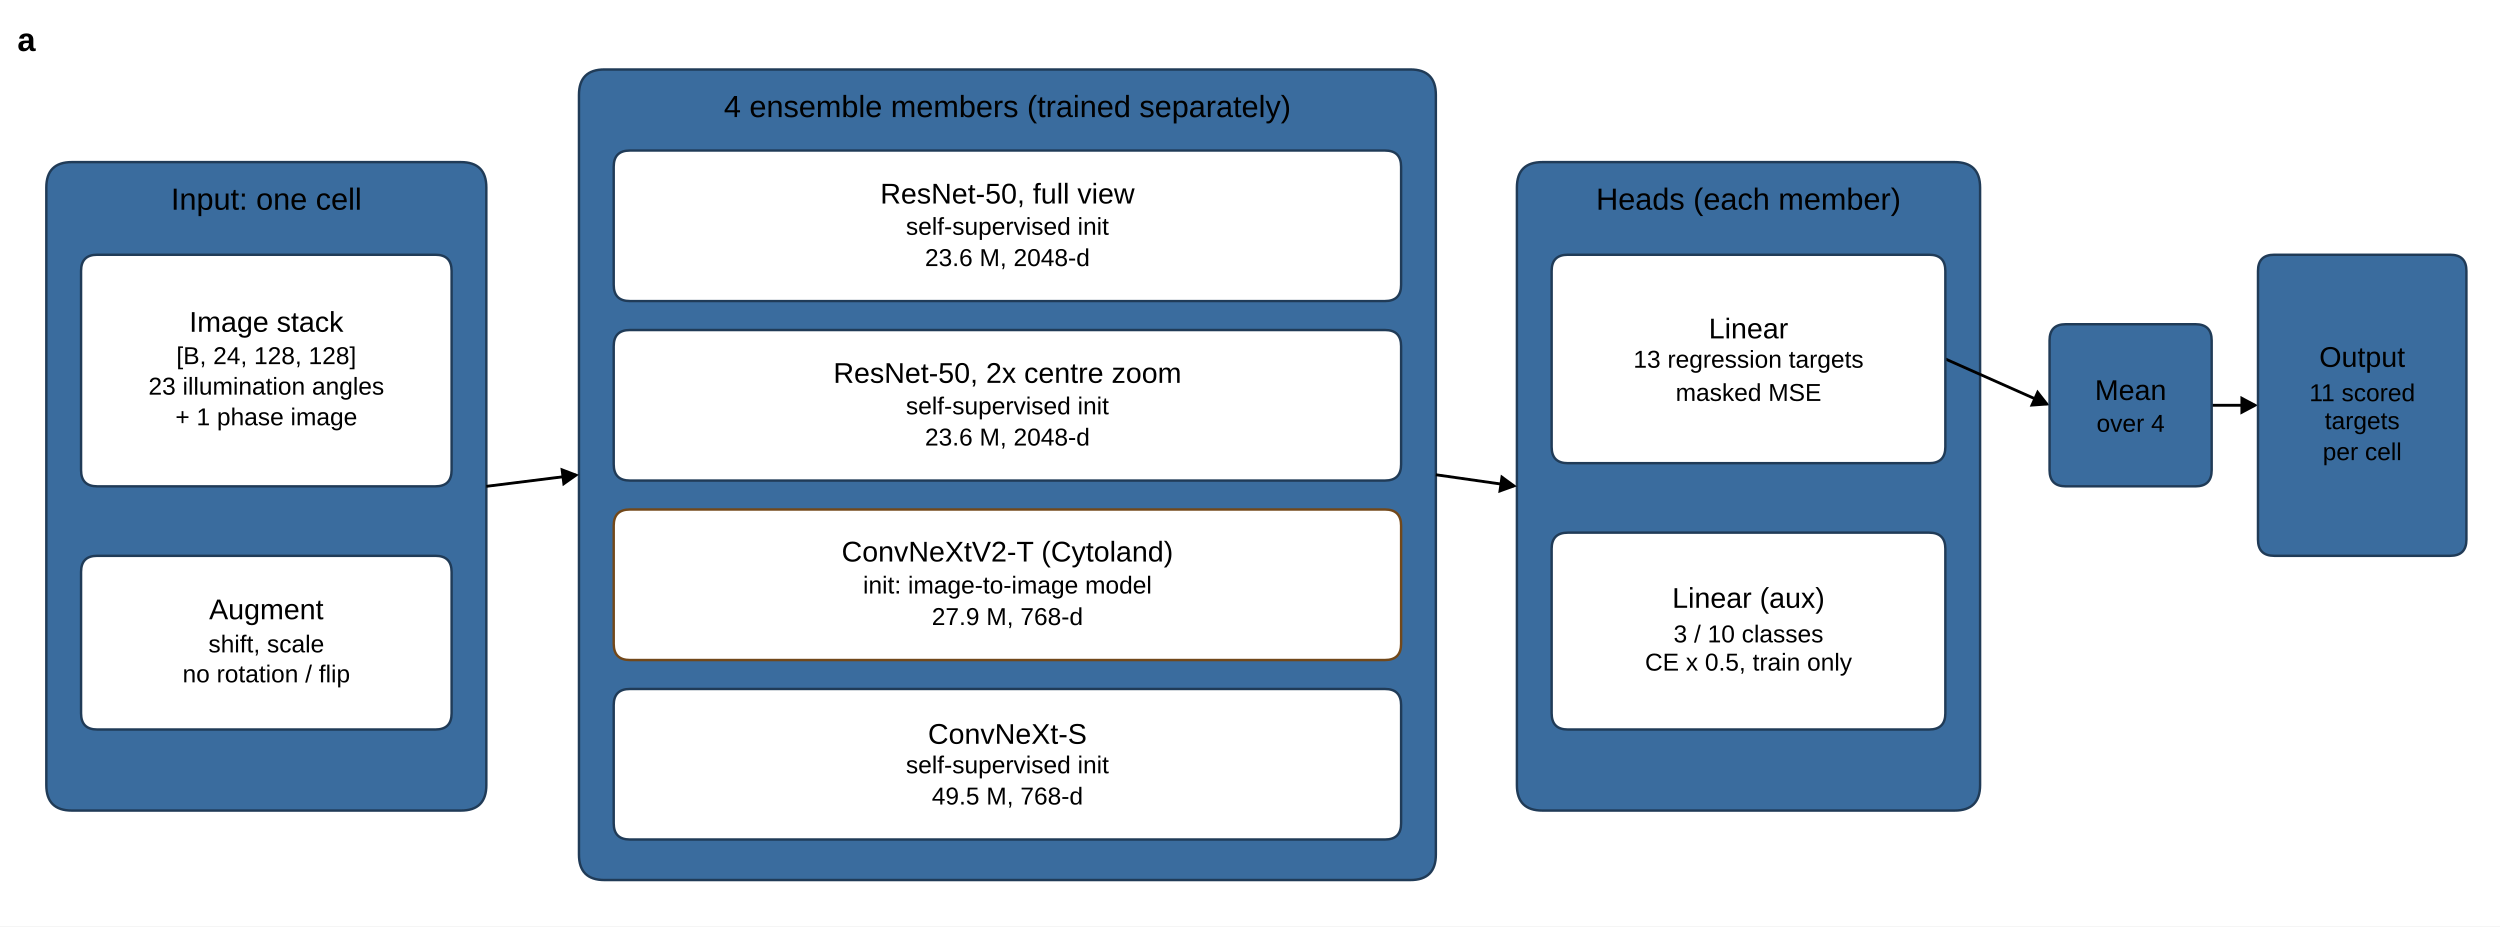
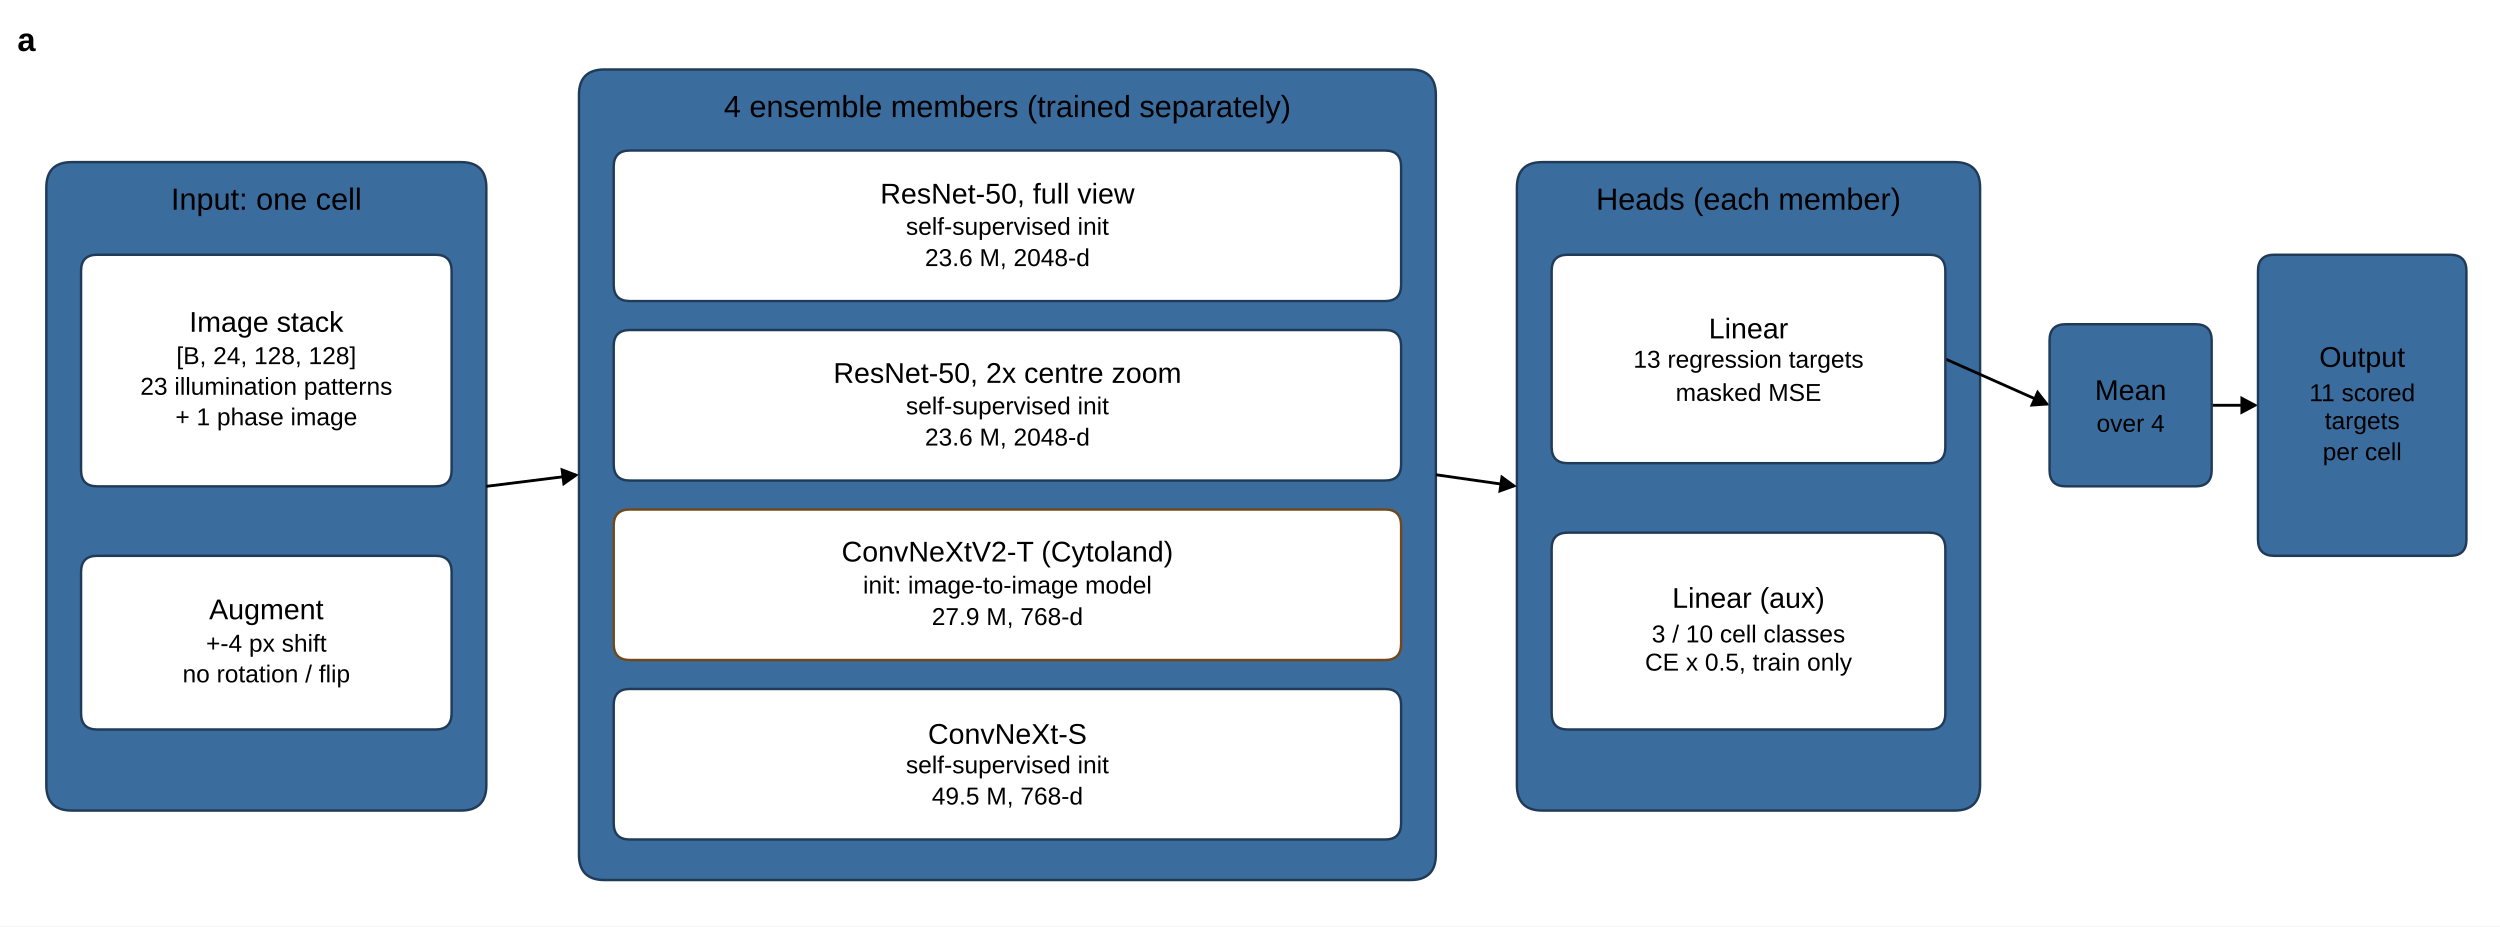
<svg xmlns="http://www.w3.org/2000/svg" width="612pt" height="226.772pt" viewBox="0 0 612 226.772" version="1.1">
  <defs>
    <style type="text/css">*{stroke-linejoin: round; stroke-linecap: butt}</style>
  </defs>
  <g id="figure_1">
    <g id="patch_1">
      <path d="M 0 226.772  L 612 226.772  L 612 0  L 0 0  z " style="fill: #ffffff" />
    </g>
    <g id="axes_1">
      <g id="patch_2">
        <path d="M 17.575 39.685  L 112.819 39.685  Q 119.055 39.685 119.055 45.921  L 119.055 192.189  Q 119.055 198.425 112.819 198.425  L 17.575 198.425  Q 11.339 198.425 11.339 192.189  L 11.339 45.921  Q 11.339 39.685 17.575 39.685  z " clip-path="url(#p5c9ef01b18)" style="fill: #3a6c9e; stroke: #203b57; stroke-width: 0.6; stroke-linejoin: miter" />
      </g>
      <g id="patch_3">
        <path d="M 147.969 17.008  L 345.26 17.008  Q 351.496 17.008 351.496 23.244  L 351.496 209.197  Q 351.496 215.433 345.26 215.433  L 147.969 215.433  Q 141.732 215.433 141.732 209.197  L 141.732 23.244  Q 141.732 17.008 147.969 17.008  z " clip-path="url(#p5c9ef01b18)" style="fill: #3a6c9e; stroke: #203b57; stroke-width: 0.6; stroke-linejoin: miter" />
      </g>
      <g id="patch_4">
        <path d="M 377.575 39.685  L 478.488 39.685  Q 484.724 39.685 484.724 45.921  L 484.724 192.189  Q 484.724 198.425 478.488 198.425  L 377.575 198.425  Q 371.339 198.425 371.339 192.189  L 371.339 45.921  Q 371.339 39.685 377.575 39.685  z " clip-path="url(#p5c9ef01b18)" style="fill: #3a6c9e; stroke: #203b57; stroke-width: 0.6; stroke-linejoin: miter" />
      </g>
      <g id="patch_5">
        <path d="M 119.055 119.055  L 140.992 116.313  " clip-path="url(#p5c9ef01b18)" style="fill: none; stroke: #000000; stroke-width: 0.7; stroke-linejoin: miter" />
        <path d="M 137.606 115.023  L 140.992 116.313  L 138.028 118.397  z " clip-path="url(#p5c9ef01b18)" style="stroke: #000000; stroke-width: 0.7; stroke-linejoin: miter" />
      </g>
      <g id="patch_6">
        <path d="M 351.496 116.22  L 370.6 118.95  " clip-path="url(#p5c9ef01b18)" style="fill: none; stroke: #000000; stroke-width: 0.7; stroke-linejoin: miter" />
        <path d="M 367.673 116.814  L 370.6 118.95  L 367.192 120.18  z " clip-path="url(#p5c9ef01b18)" style="stroke: #000000; stroke-width: 0.7; stroke-linejoin: miter" />
      </g>
      <g id="patch_7">
        <path d="M 476.22 87.874  L 501.051 98.91  " clip-path="url(#p5c9ef01b18)" style="fill: none; stroke: #000000; stroke-width: 0.7; stroke-linejoin: miter" />
        <path d="M 498.817 96.056  L 501.051 98.91  L 497.436 99.163  z " clip-path="url(#p5c9ef01b18)" style="stroke: #000000; stroke-width: 0.7; stroke-linejoin: miter" />
      </g>
      <g id="patch_8">
        <path d="M 541.417 99.213  L 552.01 99.213  " clip-path="url(#p5c9ef01b18)" style="fill: none; stroke: #000000; stroke-width: 0.7; stroke-linejoin: miter" />
        <path d="M 548.81 97.513  L 552.01 99.213  L 548.81 100.913  z " clip-path="url(#p5c9ef01b18)" style="stroke: #000000; stroke-width: 0.7; stroke-linejoin: miter" />
      </g>
      <g id="panel-label">
        <text style="font-weight: 700; font-size: 8px; font-family: 'Arial', 'DejaVu Sans', sans-serif; text-anchor: start" x="4.252" y="12.49" transform="rotate(-0 4.251969 12.48963)">a</text>
      </g>
      <g id="patch_9">
        <path d="M 23.811 62.362  L 106.583 62.362  Q 110.551 62.362 110.551 66.331  L 110.551 115.087  Q 110.551 119.055 106.583 119.055  L 23.811 119.055  Q 19.843 119.055 19.843 115.087  L 19.843 66.331  Q 19.843 62.362 23.811 62.362  z " clip-path="url(#p5c9ef01b18)" style="fill: #ffffff; stroke: #203b57; stroke-width: 0.6; stroke-linejoin: miter" />
      </g>
      <g id="patch_10">
        <path d="M 23.811 136.063  L 106.583 136.063  Q 110.551 136.063 110.551 140.031  L 110.551 174.614  Q 110.551 178.583 106.583 178.583  L 23.811 178.583  Q 19.843 178.583 19.843 174.614  L 19.843 140.031  Q 19.843 136.063 23.811 136.063  z " clip-path="url(#p5c9ef01b18)" style="fill: #ffffff; stroke: #203b57; stroke-width: 0.6; stroke-linejoin: miter" />
      </g>
      <g id="patch_11">
        <path d="M 154.205 36.85  L 339.024 36.85  Q 342.992 36.85 342.992 40.819  L 342.992 69.732  Q 342.992 73.701 339.024 73.701  L 154.205 73.701  Q 150.236 73.701 150.236 69.732  L 150.236 40.819  Q 150.236 36.85 154.205 36.85  z " clip-path="url(#p5c9ef01b18)" style="fill: #ffffff; stroke: #203b57; stroke-width: 0.6; stroke-linejoin: miter" />
      </g>
      <g id="patch_12">
        <path d="M 154.205 80.787  L 339.024 80.787  Q 342.992 80.787 342.992 84.756  L 342.992 113.669  Q 342.992 117.638 339.024 117.638  L 154.205 117.638  Q 150.236 117.638 150.236 113.669  L 150.236 84.756  Q 150.236 80.787 154.205 80.787  z " clip-path="url(#p5c9ef01b18)" style="fill: #ffffff; stroke: #203b57; stroke-width: 0.6; stroke-linejoin: miter" />
      </g>
      <g id="patch_13">
        <path d="M 154.205 124.724  L 339.024 124.724  Q 342.992 124.724 342.992 128.693  L 342.992 157.606  Q 342.992 161.575 339.024 161.575  L 154.205 161.575  Q 150.236 161.575 150.236 157.606  L 150.236 128.693  Q 150.236 124.724 154.205 124.724  z " clip-path="url(#p5c9ef01b18)" style="fill: #ffffff; stroke: #72481a; stroke-width: 0.6; stroke-linejoin: miter" />
      </g>
      <g id="patch_14">
        <path d="M 154.205 168.661  L 339.024 168.661  Q 342.992 168.661 342.992 172.63  L 342.992 201.543  Q 342.992 205.512 339.024 205.512  L 154.205 205.512  Q 150.236 205.512 150.236 201.543  L 150.236 172.63  Q 150.236 168.661 154.205 168.661  z " clip-path="url(#p5c9ef01b18)" style="fill: #ffffff; stroke: #203b57; stroke-width: 0.6; stroke-linejoin: miter" />
      </g>
      <g id="patch_15">
        <path d="M 383.811 62.362  L 472.252 62.362  Q 476.22 62.362 476.22 66.331  L 476.22 109.417  Q 476.22 113.386 472.252 113.386  L 383.811 113.386  Q 379.843 113.386 379.843 109.417  L 379.843 66.331  Q 379.843 62.362 383.811 62.362  z " clip-path="url(#p5c9ef01b18)" style="fill: #ffffff; stroke: #203b57; stroke-width: 0.6; stroke-linejoin: miter" />
      </g>
      <g id="patch_16">
        <path d="M 383.811 130.394  L 472.252 130.394  Q 476.22 130.394 476.22 134.362  L 476.22 174.614  Q 476.22 178.583 472.252 178.583  L 383.811 178.583  Q 379.843 178.583 379.843 174.614  L 379.843 134.362  Q 379.843 130.394 383.811 130.394  z " clip-path="url(#p5c9ef01b18)" style="fill: #ffffff; stroke: #203b57; stroke-width: 0.6; stroke-linejoin: miter" />
      </g>
      <g id="patch_17">
        <path d="M 505.701 79.37  L 537.449 79.37  Q 541.417 79.37 541.417 83.339  L 541.417 115.087  Q 541.417 119.055 537.449 119.055  L 505.701 119.055  Q 501.732 119.055 501.732 115.087  L 501.732 83.339  Q 501.732 79.37 505.701 79.37  z " clip-path="url(#p5c9ef01b18)" style="fill: #3a6c9e; stroke: #203b57; stroke-width: 0.6; stroke-linejoin: miter" />
      </g>
      <g id="patch_18">
        <path d="M 556.724 62.362  L 599.811 62.362  Q 603.78 62.362 603.78 66.331  L 603.78 132.094  Q 603.78 136.063 599.811 136.063  L 556.724 136.063  Q 552.756 136.063 552.756 132.094  L 552.756 66.331  Q 552.756 62.362 556.724 62.362  z " clip-path="url(#p5c9ef01b18)" style="fill: #3a6c9e; stroke: #203b57; stroke-width: 0.6; stroke-linejoin: miter" />
      </g>
      <g id="diagram">
        <text style="font-size: 7.5px; font-family: 'Arial', 'DejaVu Sans', sans-serif; text-anchor: middle" x="65.197" y="51.34" transform="rotate(-0 65.19685 51.34038)">Input: one cell</text>
      </g>
      <g id="diagram">
        <text style="font-size: 7px; font-family: 'Arial', 'DejaVu Sans', sans-serif; text-anchor: middle" x="65.197" y="81.227" transform="rotate(-0 65.19685 81.22725)">Image stack</text>
      </g>
      <g id="diagram">
        <text style="font-size: 6px; font-family: 'Arial', 'DejaVu Sans', sans-serif; text-anchor: middle" x="65.197" y="89.144" transform="rotate(-0 65.19685 89.14366)">[B, 24, 128, 128]</text>
      </g>
      <g id="diagram">
-         <text style="font-size: 6px; font-family: 'Arial', 'DejaVu Sans', sans-serif; text-anchor: middle" x="65.197" y="96.609" transform="rotate(-0 65.19685 96.6085)">23 illumination angles</text>
+         <text style="font-size: 6px; font-family: 'Arial', 'DejaVu Sans', sans-serif; text-anchor: middle" x="65.197" y="96.644" transform="rotate(-0 65.19685 96.64366)">23 illumination patterns</text>
      </g>
      <g id="diagram">
        <text style="font-size: 6px; font-family: 'Arial', 'DejaVu Sans', sans-serif; text-anchor: middle" x="65.197" y="104.109" transform="rotate(-0 65.19685 104.1085)">+ 1 phase image</text>
      </g>
      <g id="diagram">
        <text style="font-size: 7px; font-family: 'Arial', 'DejaVu Sans', sans-serif; text-anchor: middle" x="65.197" y="151.591" transform="rotate(-0 65.19685 151.5914)">Augment</text>
      </g>
      <g id="diagram">
-         <text style="font-size: 6px; font-family: 'Arial', 'DejaVu Sans', sans-serif; text-anchor: middle" x="65.197" y="159.707" transform="rotate(-0 65.19685 159.7071)">shift, scale</text>
+         <text style="font-size: 6px; font-family: 'Arial', 'DejaVu Sans', sans-serif; text-anchor: middle" x="65.197" y="159.535" transform="rotate(-0 65.19685 159.5355)">+-4 px shift</text>
      </g>
      <g id="diagram">
        <text style="font-size: 6px; font-family: 'Arial', 'DejaVu Sans', sans-serif; text-anchor: middle" x="65.197" y="167.035" transform="rotate(-0 65.19685 167.0355)">no rotation / flip</text>
      </g>
      <g id="diagram">
        <text style="font-size: 7.5px; font-family: 'Arial', 'DejaVu Sans', sans-serif; text-anchor: middle" x="246.614" y="28.665" transform="rotate(-0 246.6142 28.66497)">4 ensemble members (trained separately)</text>
      </g>
      <g id="diagram">
        <text style="font-size: 7px; font-family: 'Arial', 'DejaVu Sans', sans-serif; text-anchor: middle" x="246.614" y="49.828" transform="rotate(-0 246.6142 49.82801)">ResNet-50, full view</text>
      </g>
      <g id="diagram">
        <text style="font-size: 6px; font-family: 'Arial', 'DejaVu Sans', sans-serif; text-anchor: middle" x="246.614" y="57.488" transform="rotate(-0 246.6142 57.48825)">self-supervised init</text>
      </g>
      <g id="diagram">
        <text style="font-size: 6px; font-family: 'Arial', 'DejaVu Sans', sans-serif; text-anchor: middle" x="246.614" y="65.132" transform="rotate(-0 246.6142 65.13215)">23.6 M, 2048-d</text>
      </g>
      <g id="diagram">
        <text style="font-size: 7px; font-family: 'Arial', 'DejaVu Sans', sans-serif; text-anchor: middle" x="246.614" y="93.733" transform="rotate(-0 246.6142 93.73275)">ResNet-50, 2x centre zoom</text>
      </g>
      <g id="diagram">
        <text style="font-size: 6px; font-family: 'Arial', 'DejaVu Sans', sans-serif; text-anchor: middle" x="246.614" y="101.425" transform="rotate(-0 246.6142 101.4253)">self-supervised init</text>
      </g>
      <g id="diagram">
        <text style="font-size: 6px; font-family: 'Arial', 'DejaVu Sans', sans-serif; text-anchor: middle" x="246.614" y="109.069" transform="rotate(-0 246.6142 109.0692)">23.6 M, 2048-d</text>
      </g>
      <g id="diagram">
        <text style="font-size: 7px; font-family: 'Arial', 'DejaVu Sans', sans-serif; text-anchor: middle" x="246.614" y="137.461" transform="rotate(-0 246.6142 137.4609)">ConvNeXtV2-T (Cytoland)</text>
      </g>
      <g id="diagram">
        <text style="font-size: 6px; font-family: 'Arial', 'DejaVu Sans', sans-serif; text-anchor: middle" x="246.614" y="145.291" transform="rotate(-0 246.6142 145.2905)">init: image-to-image model</text>
      </g>
      <g id="diagram">
        <text style="font-size: 6px; font-family: 'Arial', 'DejaVu Sans', sans-serif; text-anchor: middle" x="246.614" y="153.006" transform="rotate(-0 246.6142 153.0062)">27.9 M, 768-d</text>
      </g>
      <g id="diagram">
        <text style="font-size: 7px; font-family: 'Arial', 'DejaVu Sans', sans-serif; text-anchor: middle" x="246.614" y="182.092" transform="rotate(-0 246.6142 182.0918)">ConvNeXt-S</text>
      </g>
      <g id="diagram">
        <text style="font-size: 6px; font-family: 'Arial', 'DejaVu Sans', sans-serif; text-anchor: middle" x="246.614" y="189.299" transform="rotate(-0 246.6142 189.2993)">self-supervised init</text>
      </g>
      <g id="diagram">
        <text style="font-size: 6px; font-family: 'Arial', 'DejaVu Sans', sans-serif; text-anchor: middle" x="246.614" y="196.943" transform="rotate(-0 246.6142 196.9432)">49.5 M, 768-d</text>
      </g>
      <g id="diagram">
        <text style="font-size: 7.5px; font-family: 'Arial', 'DejaVu Sans', sans-serif; text-anchor: middle" x="428.031" y="51.342" transform="rotate(-0 428.0315 51.34214)">Heads (each member)</text>
      </g>
      <g id="diagram">
        <text style="font-size: 7px; font-family: 'Arial', 'DejaVu Sans', sans-serif; text-anchor: middle" x="428.031" y="82.838" transform="rotate(-0 428.0315 82.83823)">Linear</text>
      </g>
      <g id="diagram">
        <text style="font-size: 6px; font-family: 'Arial', 'DejaVu Sans', sans-serif; text-anchor: middle" x="428.031" y="90.024" transform="rotate(-0 428.0315 90.02386)">13 regression targets</text>
      </g>
      <g id="diagram">
        <text style="font-size: 6px; font-family: 'Arial', 'DejaVu Sans', sans-serif; text-anchor: middle" x="428.031" y="98.146" transform="rotate(-0 428.0315 98.14636)">masked MSE</text>
      </g>
      <g id="diagram">
        <text style="font-size: 7px; font-family: 'Arial', 'DejaVu Sans', sans-serif; text-anchor: middle" x="428.031" y="148.799" transform="rotate(-0 428.0315 148.7994)">Linear (aux)</text>
      </g>
      <g id="diagram">
-         <text style="font-size: 6px; font-family: 'Arial', 'DejaVu Sans', sans-serif; text-anchor: middle" x="428.031" y="157.259" transform="rotate(-0 428.0315 157.2591)">3 / 10 classes</text>
+         <text style="font-size: 6px; font-family: 'Arial', 'DejaVu Sans', sans-serif; text-anchor: middle" x="428.031" y="157.259" transform="rotate(-0 428.0315 157.2591)">3 / 10 cell classes</text>
      </g>
      <g id="diagram">
        <text style="font-size: 6px; font-family: 'Arial', 'DejaVu Sans', sans-serif; text-anchor: middle" x="428.031" y="164.166" transform="rotate(-0 428.0315 164.1657)">CE x 0.5, train only</text>
      </g>
      <g id="diagram">
        <text style="font-size: 7px; font-family: 'Arial', 'DejaVu Sans', sans-serif; text-anchor: middle" x="521.575" y="97.927" transform="rotate(-0 521.5748 97.92682)">Mean</text>
      </g>
      <g id="diagram">
        <text style="font-size: 6px; font-family: 'Arial', 'DejaVu Sans', sans-serif; text-anchor: middle" x="521.575" y="105.7" transform="rotate(-0 521.5748 105.6998)">over 4</text>
      </g>
      <g id="diagram">
        <text style="font-size: 7px; font-family: 'Arial', 'DejaVu Sans', sans-serif; text-anchor: middle" x="578.268" y="89.817" transform="rotate(-0 578.2677 89.81705)">Output</text>
      </g>
      <g id="diagram">
        <text style="font-size: 6px; font-family: 'Arial', 'DejaVu Sans', sans-serif; text-anchor: middle" x="578.268" y="98.209" transform="rotate(-0 578.2677 98.20869)">11 scored</text>
      </g>
      <g id="diagram">
        <text style="font-size: 6px; font-family: 'Arial', 'DejaVu Sans', sans-serif; text-anchor: middle" x="578.268" y="105.055" transform="rotate(-0 578.2677 105.0553)">targets</text>
      </g>
      <g id="diagram">
        <text style="font-size: 6px; font-family: 'Arial', 'DejaVu Sans', sans-serif; text-anchor: middle" x="578.268" y="112.639" transform="rotate(-0 578.2677 112.6387)">per cell</text>
      </g>
    </g>
  </g>
  <defs>
    <clipPath id="p5c9ef01b18">
      <rect x="0" y="0" width="612" height="226.772" />
    </clipPath>
  </defs>
</svg>
